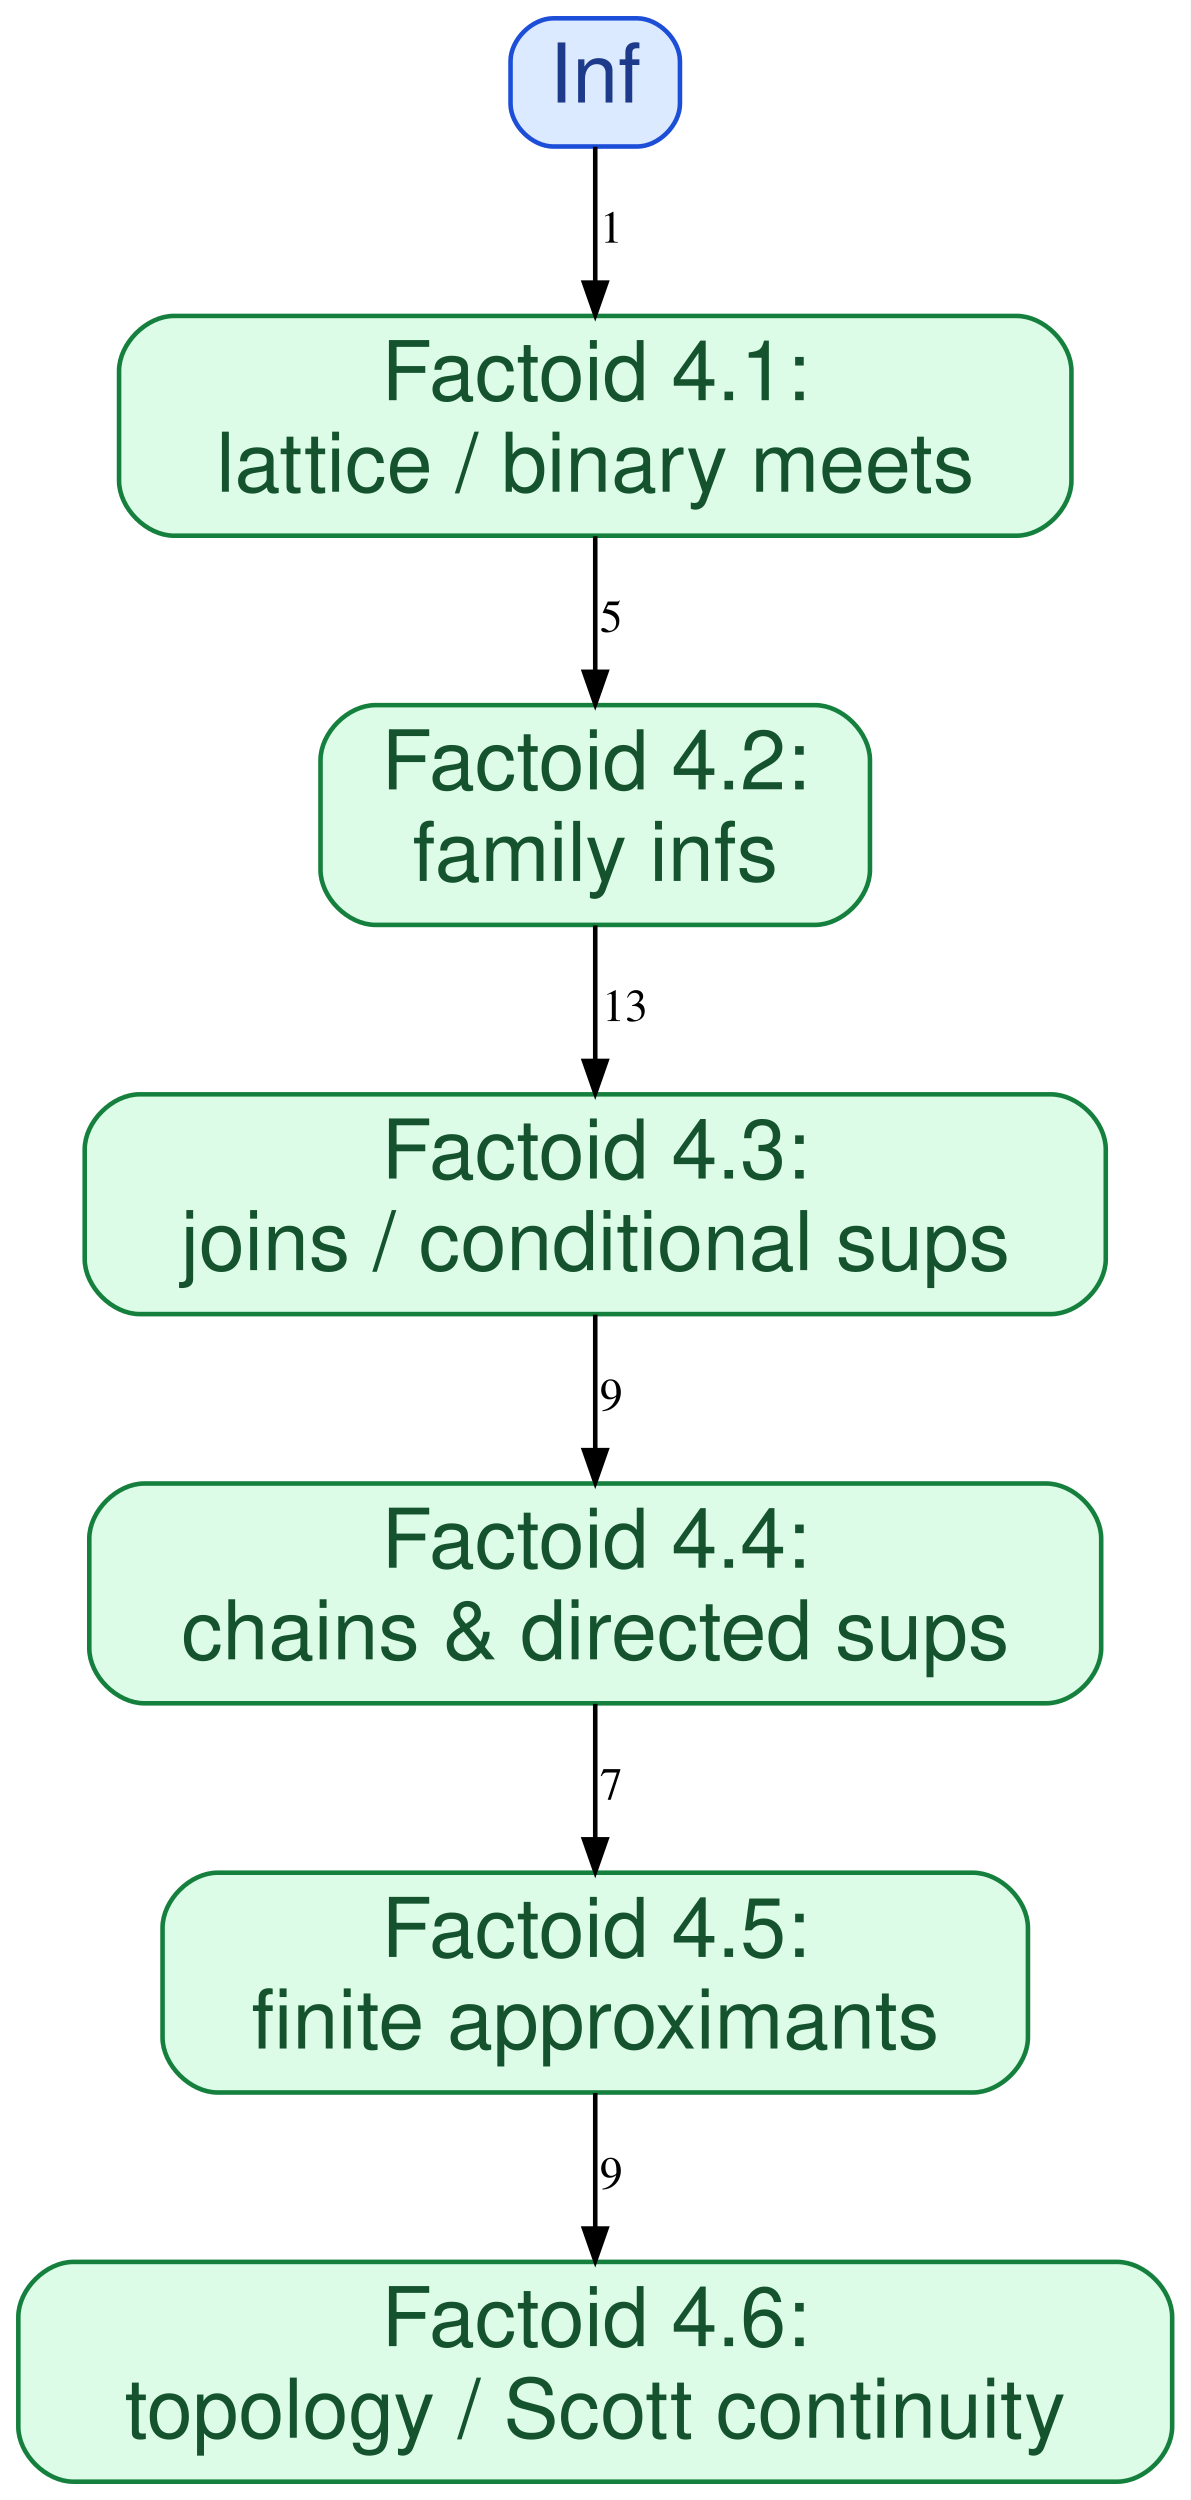
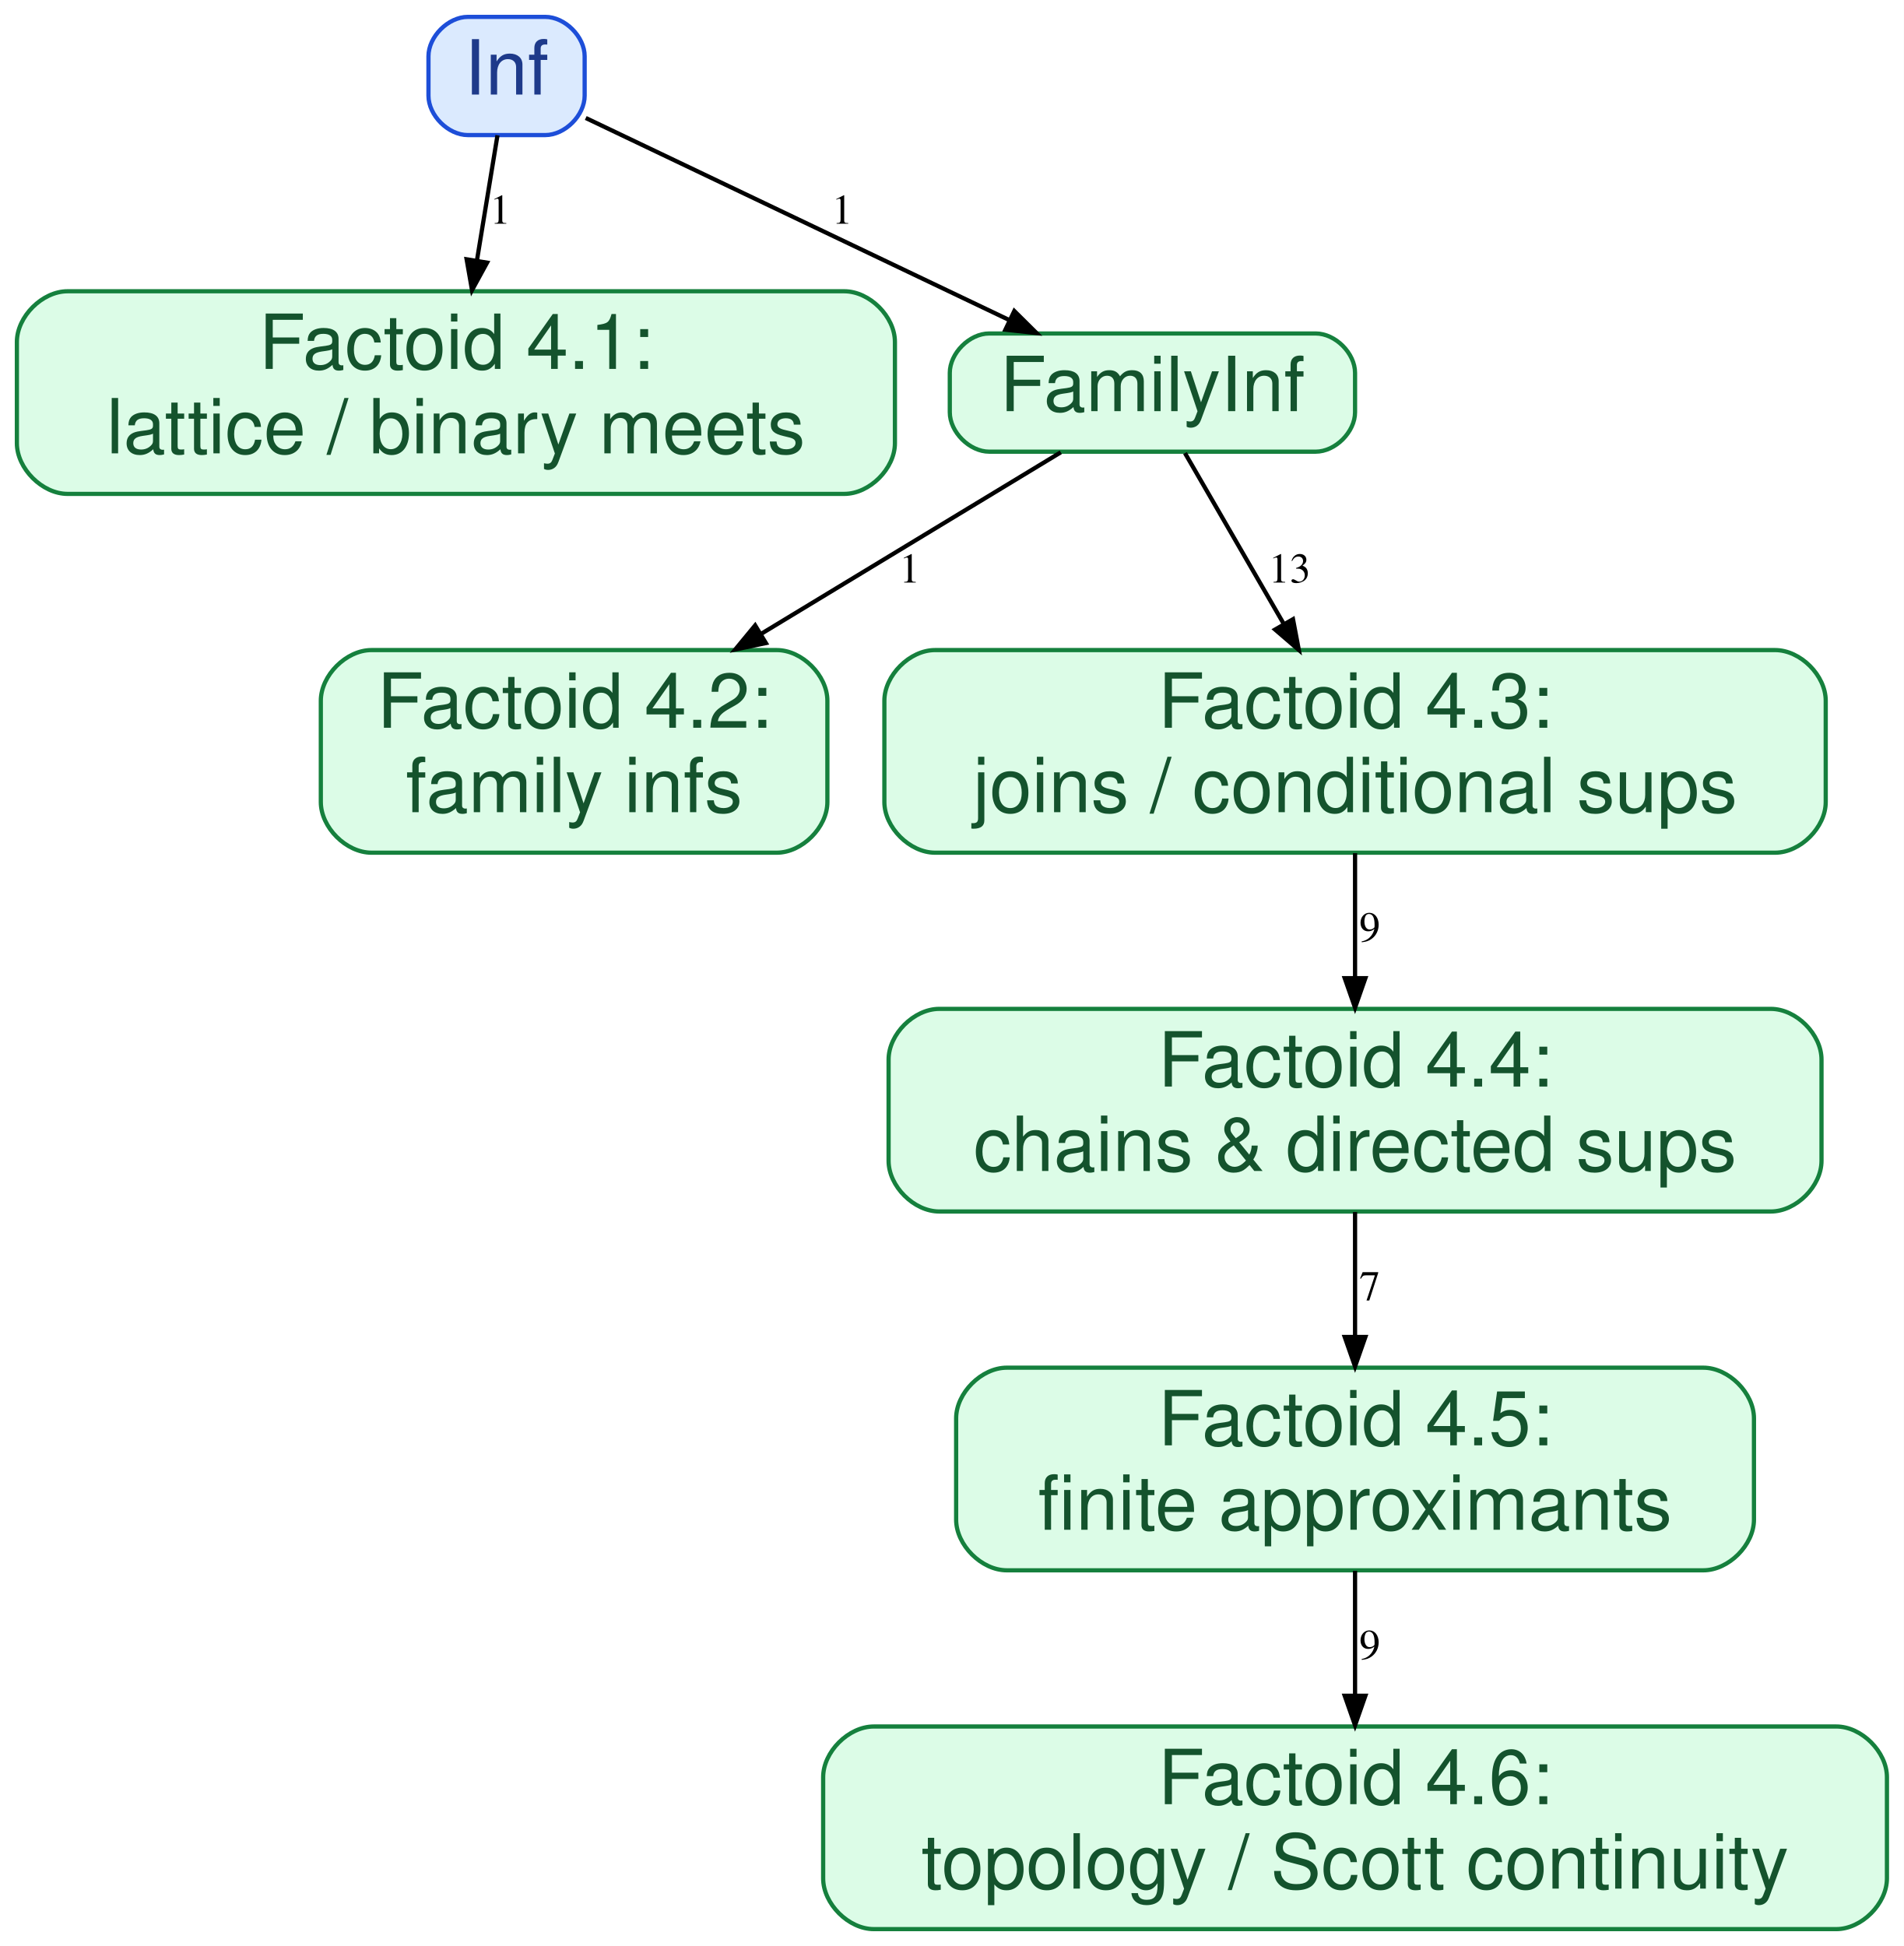
- <svg xmlns="http://www.w3.org/2000/svg" width="130pt" height="273pt" viewBox="0.00 0.00 260.00 546.00">
-   <g id="graph0" class="graph" transform="scale(1 1) rotate(0) translate(4 542)">
-     <polygon fill="white" stroke="transparent" points="-4,4 -4,-542 256,-542 256,4 -4,4" />
+ <svg xmlns="http://www.w3.org/2000/svg" width="225.5pt" height="230.5pt" viewBox="0.00 0.00 451.00 461.00">
+   <g id="graph0" class="graph" transform="scale(1 1) rotate(0) translate(4 457)">
+     <polygon fill="white" stroke="transparent" points="-4,4 -4,-457 447,-457 447,4 -4,4" />
    <g id="node1" class="node">
-       <path fill="#dbeafe" stroke="#1d4ed8" d="M135.17,-538C135.17,-538 116.83,-538 116.83,-538 112.17,-538 107.5,-533.33 107.5,-528.67 107.5,-528.67 107.5,-519.33 107.5,-519.33 107.5,-514.67 112.17,-510 116.83,-510 116.83,-510 135.17,-510 135.17,-510 139.83,-510 144.5,-514.67 144.5,-519.33 144.5,-519.33 144.5,-528.67 144.5,-528.67 144.5,-533.33 139.83,-538 135.17,-538" />
-       <text text-anchor="middle" x="126" y="-519.6" font-family="Helvetica,sans-Serif" font-size="18.00" fill="#1e3a8a">Inf</text>
+       <path fill="#dbeafe" stroke="#1d4ed8" d="M125.17,-453C125.17,-453 106.83,-453 106.83,-453 102.17,-453 97.5,-448.33 97.5,-443.67 97.5,-443.67 97.5,-434.33 97.5,-434.33 97.5,-429.67 102.17,-425 106.83,-425 106.83,-425 125.17,-425 125.17,-425 129.83,-425 134.5,-429.67 134.5,-434.33 134.5,-434.33 134.5,-443.67 134.5,-443.67 134.5,-448.33 129.83,-453 125.17,-453" />
+       <text text-anchor="middle" x="116" y="-434.6" font-family="Helvetica,sans-Serif" font-size="18.00" fill="#1e3a8a">Inf</text>
    </g>
    <g id="node2" class="node">
-       <path fill="#dcfce7" stroke="#15803d" d="M218,-473C218,-473 34,-473 34,-473 28,-473 22,-467 22,-461 22,-461 22,-437 22,-437 22,-431 28,-425 34,-425 34,-425 218,-425 218,-425 224,-425 230,-431 230,-437 230,-437 230,-461 230,-461 230,-467 224,-473 218,-473" />
-       <text text-anchor="middle" x="126" y="-454.6" font-family="Helvetica,sans-Serif" font-size="18.00" fill="#14532d">Factoid 4.1:</text>
-       <text text-anchor="middle" x="126" y="-434.6" font-family="Helvetica,sans-Serif" font-size="18.00" fill="#14532d">lattice / binary meets</text>
+       <path fill="#dcfce7" stroke="#15803d" d="M196,-388C196,-388 12,-388 12,-388 6,-388 0,-382 0,-376 0,-376 0,-352 0,-352 0,-346 6,-340 12,-340 12,-340 196,-340 196,-340 202,-340 208,-346 208,-352 208,-352 208,-376 208,-376 208,-382 202,-388 196,-388" />
+       <text text-anchor="middle" x="104" y="-369.6" font-family="Helvetica,sans-Serif" font-size="18.00" fill="#14532d">Factoid 4.1:</text>
+       <text text-anchor="middle" x="104" y="-349.6" font-family="Helvetica,sans-Serif" font-size="18.00" fill="#14532d">lattice / binary meets</text>
    </g>
    <g id="edge6" class="edge">
-       <path fill="none" stroke="black" d="M126,-509.95C126,-501.69 126,-490.64 126,-480.28" />
-       <polygon fill="black" stroke="black" points="128.45,-480.27 126,-473.27 123.55,-480.27 128.45,-480.27" />
-       <text text-anchor="middle" x="129.5" y="-489" font-family="Times,serif" font-size="10.00">1</text>
+       <path fill="none" stroke="black" d="M113.85,-424.95C112.5,-416.69 110.68,-405.64 108.98,-395.28" />
+       <polygon fill="black" stroke="black" points="111.38,-394.78 107.82,-388.27 106.54,-395.57 111.38,-394.78" />
+       <text text-anchor="middle" x="114.5" y="-404" font-family="Times,serif" font-size="10.00">1</text>
    </g>
    <g id="node3" class="node">
-       <path fill="#dcfce7" stroke="#15803d" d="M174,-388C174,-388 78,-388 78,-388 72,-388 66,-382 66,-376 66,-376 66,-352 66,-352 66,-346 72,-340 78,-340 78,-340 174,-340 174,-340 180,-340 186,-346 186,-352 186,-352 186,-376 186,-376 186,-382 180,-388 174,-388" />
-       <text text-anchor="middle" x="126" y="-369.6" font-family="Helvetica,sans-Serif" font-size="18.00" fill="#14532d">Factoid 4.2:</text>
-       <text text-anchor="middle" x="126" y="-349.6" font-family="Helvetica,sans-Serif" font-size="18.00" fill="#14532d">family infs</text>
+       <path fill="#dcfce7" stroke="#15803d" d="M307.67,-378C307.67,-378 230.33,-378 230.33,-378 225.67,-378 221,-373.33 221,-368.67 221,-368.67 221,-359.33 221,-359.33 221,-354.67 225.67,-350 230.33,-350 230.33,-350 307.67,-350 307.67,-350 312.33,-350 317,-354.67 317,-359.33 317,-359.33 317,-368.67 317,-368.67 317,-373.33 312.33,-378 307.67,-378" />
+       <text text-anchor="middle" x="269" y="-359.6" font-family="Helvetica,sans-Serif" font-size="18.00" fill="#14532d">FamilyInf</text>
+     </g>
+     <g id="edge7" class="edge">
+       <path fill="none" stroke="black" d="M134.76,-429.05C159.72,-417.14 204.27,-395.88 235.17,-381.14" />
+       <polygon fill="black" stroke="black" points="236.28,-383.32 241.55,-378.1 234.17,-378.9 236.28,-383.32" />
+       <text text-anchor="middle" x="195.5" y="-404" font-family="Times,serif" font-size="10.00">1</text>
+     </g>
+     <g id="node4" class="node">
+       <path fill="#dcfce7" stroke="#15803d" d="M180,-303C180,-303 84,-303 84,-303 78,-303 72,-297 72,-291 72,-291 72,-267 72,-267 72,-261 78,-255 84,-255 84,-255 180,-255 180,-255 186,-255 192,-261 192,-267 192,-267 192,-291 192,-291 192,-297 186,-303 180,-303" />
+       <text text-anchor="middle" x="132" y="-284.6" font-family="Helvetica,sans-Serif" font-size="18.00" fill="#14532d">Factoid 4.2:</text>
+       <text text-anchor="middle" x="132" y="-264.6" font-family="Helvetica,sans-Serif" font-size="18.00" fill="#14532d">family infs</text>
+     </g>
+     <g id="edge4" class="edge">
+       <path fill="none" stroke="black" d="M247.29,-349.85C228.31,-338.35 200.16,-321.29 176.42,-306.91" />
+       <polygon fill="black" stroke="black" points="177.43,-304.66 170.17,-303.13 174.89,-308.85 177.43,-304.66" />
+       <text text-anchor="middle" x="211.5" y="-319" font-family="Times,serif" font-size="10.00">1</text>
+     </g>
+     <g id="node5" class="node">
+       <path fill="#dcfce7" stroke="#15803d" d="M416.5,-303C416.5,-303 217.5,-303 217.5,-303 211.5,-303 205.5,-297 205.5,-291 205.5,-291 205.5,-267 205.5,-267 205.5,-261 211.5,-255 217.5,-255 217.5,-255 416.5,-255 416.5,-255 422.5,-255 428.5,-261 428.5,-267 428.5,-267 428.5,-291 428.5,-291 428.5,-297 422.5,-303 416.5,-303" />
+       <text text-anchor="middle" x="317" y="-284.6" font-family="Helvetica,sans-Serif" font-size="18.00" fill="#14532d">Factoid 4.3:</text>
+       <text text-anchor="middle" x="317" y="-264.6" font-family="Helvetica,sans-Serif" font-size="18.00" fill="#14532d">joins / conditional sups</text>
+     </g>
+     <g id="edge5" class="edge">
+       <path fill="none" stroke="black" d="M276.71,-349.66C283.01,-338.78 292.14,-322.99 300.11,-309.2" />
+       <polygon fill="black" stroke="black" points="302.3,-310.31 303.68,-303.03 298.06,-307.86 302.3,-310.31" />
+       <text text-anchor="middle" x="301.5" y="-319" font-family="Times,serif" font-size="10.00">13</text>
+     </g>
+     <g id="node6" class="node">
+       <path fill="#dcfce7" stroke="#15803d" d="M415.5,-218C415.5,-218 218.5,-218 218.5,-218 212.5,-218 206.5,-212 206.5,-206 206.5,-206 206.5,-182 206.5,-182 206.5,-176 212.5,-170 218.5,-170 218.5,-170 415.5,-170 415.5,-170 421.5,-170 427.5,-176 427.5,-182 427.5,-182 427.5,-206 427.5,-206 427.5,-212 421.5,-218 415.5,-218" />
+       <text text-anchor="middle" x="317" y="-199.6" font-family="Helvetica,sans-Serif" font-size="18.00" fill="#14532d">Factoid 4.4:</text>
+       <text text-anchor="middle" x="317" y="-179.6" font-family="Helvetica,sans-Serif" font-size="18.00" fill="#14532d">chains &amp; directed sups</text>
    </g>
    <g id="edge1" class="edge">
-       <path fill="none" stroke="black" d="M126,-424.88C126,-415.78 126,-405.21 126,-395.5" />
-       <polygon fill="black" stroke="black" points="128.45,-395.28 126,-388.28 123.55,-395.28 128.45,-395.28" />
-       <text text-anchor="middle" x="129.5" y="-404" font-family="Times,serif" font-size="10.00">5</text>
+       <path fill="none" stroke="black" d="M317,-254.88C317,-245.78 317,-235.21 317,-225.5" />
+       <polygon fill="black" stroke="black" points="319.45,-225.28 317,-218.28 314.55,-225.28 319.45,-225.28" />
+       <text text-anchor="middle" x="320.5" y="-234" font-family="Times,serif" font-size="10.00">9</text>
    </g>
-     <g id="node4" class="node">
-       <path fill="#dcfce7" stroke="#15803d" d="M225.5,-303C225.5,-303 26.5,-303 26.5,-303 20.5,-303 14.5,-297 14.5,-291 14.5,-291 14.5,-267 14.5,-267 14.5,-261 20.5,-255 26.5,-255 26.5,-255 225.5,-255 225.5,-255 231.5,-255 237.5,-261 237.5,-267 237.5,-267 237.5,-291 237.5,-291 237.5,-297 231.5,-303 225.5,-303" />
-       <text text-anchor="middle" x="126" y="-284.6" font-family="Helvetica,sans-Serif" font-size="18.00" fill="#14532d">Factoid 4.3:</text>
-       <text text-anchor="middle" x="126" y="-264.6" font-family="Helvetica,sans-Serif" font-size="18.00" fill="#14532d">joins / conditional sups</text>
+     <g id="node7" class="node">
+       <path fill="#dcfce7" stroke="#15803d" d="M399.5,-133C399.5,-133 234.5,-133 234.5,-133 228.5,-133 222.5,-127 222.5,-121 222.5,-121 222.5,-97 222.5,-97 222.5,-91 228.5,-85 234.5,-85 234.5,-85 399.5,-85 399.5,-85 405.5,-85 411.5,-91 411.5,-97 411.5,-97 411.5,-121 411.5,-121 411.5,-127 405.5,-133 399.5,-133" />
+       <text text-anchor="middle" x="317" y="-114.6" font-family="Helvetica,sans-Serif" font-size="18.00" fill="#14532d">Factoid 4.5:</text>
+       <text text-anchor="middle" x="317" y="-94.6" font-family="Helvetica,sans-Serif" font-size="18.00" fill="#14532d">finite approximants</text>
    </g>
    <g id="edge2" class="edge">
-       <path fill="none" stroke="black" d="M126,-339.88C126,-330.78 126,-320.21 126,-310.5" />
-       <polygon fill="black" stroke="black" points="128.45,-310.28 126,-303.28 123.55,-310.28 128.45,-310.28" />
-       <text text-anchor="middle" x="132.5" y="-319" font-family="Times,serif" font-size="10.00">13</text>
+       <path fill="none" stroke="black" d="M317,-169.88C317,-160.78 317,-150.21 317,-140.5" />
+       <polygon fill="black" stroke="black" points="319.45,-140.28 317,-133.28 314.55,-140.28 319.45,-140.28" />
+       <text text-anchor="middle" x="320.5" y="-149" font-family="Times,serif" font-size="10.00">7</text>
    </g>
-     <g id="node5" class="node">
-       <path fill="#dcfce7" stroke="#15803d" d="M224.5,-218C224.5,-218 27.5,-218 27.5,-218 21.5,-218 15.5,-212 15.5,-206 15.5,-206 15.5,-182 15.5,-182 15.5,-176 21.5,-170 27.5,-170 27.5,-170 224.5,-170 224.5,-170 230.5,-170 236.5,-176 236.5,-182 236.5,-182 236.5,-206 236.5,-206 236.5,-212 230.5,-218 224.5,-218" />
-       <text text-anchor="middle" x="126" y="-199.6" font-family="Helvetica,sans-Serif" font-size="18.00" fill="#14532d">Factoid 4.4:</text>
-       <text text-anchor="middle" x="126" y="-179.6" font-family="Helvetica,sans-Serif" font-size="18.00" fill="#14532d">chains &amp; directed sups</text>
+     <g id="node8" class="node">
+       <path fill="#dcfce7" stroke="#15803d" d="M431,-48C431,-48 203,-48 203,-48 197,-48 191,-42 191,-36 191,-36 191,-12 191,-12 191,-6 197,0 203,0 203,0 431,0 431,0 437,0 443,-6 443,-12 443,-12 443,-36 443,-36 443,-42 437,-48 431,-48" />
+       <text text-anchor="middle" x="317" y="-29.6" font-family="Helvetica,sans-Serif" font-size="18.00" fill="#14532d">Factoid 4.6:</text>
+       <text text-anchor="middle" x="317" y="-9.6" font-family="Helvetica,sans-Serif" font-size="18.00" fill="#14532d">topology / Scott continuity</text>
    </g>
    <g id="edge3" class="edge">
-       <path fill="none" stroke="black" d="M126,-254.88C126,-245.78 126,-235.21 126,-225.5" />
-       <polygon fill="black" stroke="black" points="128.45,-225.28 126,-218.28 123.55,-225.28 128.45,-225.28" />
-       <text text-anchor="middle" x="129.5" y="-234" font-family="Times,serif" font-size="10.00">9</text>
-     </g>
-     <g id="node6" class="node">
-       <path fill="#dcfce7" stroke="#15803d" d="M208.5,-133C208.5,-133 43.5,-133 43.5,-133 37.5,-133 31.5,-127 31.5,-121 31.5,-121 31.5,-97 31.5,-97 31.5,-91 37.5,-85 43.5,-85 43.5,-85 208.5,-85 208.5,-85 214.5,-85 220.5,-91 220.5,-97 220.5,-97 220.5,-121 220.5,-121 220.5,-127 214.5,-133 208.5,-133" />
-       <text text-anchor="middle" x="126" y="-114.6" font-family="Helvetica,sans-Serif" font-size="18.00" fill="#14532d">Factoid 4.5:</text>
-       <text text-anchor="middle" x="126" y="-94.6" font-family="Helvetica,sans-Serif" font-size="18.00" fill="#14532d">finite approximants</text>
-     </g>
-     <g id="edge4" class="edge">
-       <path fill="none" stroke="black" d="M126,-169.88C126,-160.78 126,-150.21 126,-140.5" />
-       <polygon fill="black" stroke="black" points="128.45,-140.28 126,-133.28 123.55,-140.28 128.45,-140.28" />
-       <text text-anchor="middle" x="129.5" y="-149" font-family="Times,serif" font-size="10.00">7</text>
-     </g>
-     <g id="node7" class="node">
-       <path fill="#dcfce7" stroke="#15803d" d="M240,-48C240,-48 12,-48 12,-48 6,-48 0,-42 0,-36 0,-36 0,-12 0,-12 0,-6 6,0 12,0 12,0 240,0 240,0 246,0 252,-6 252,-12 252,-12 252,-36 252,-36 252,-42 246,-48 240,-48" />
-       <text text-anchor="middle" x="126" y="-29.6" font-family="Helvetica,sans-Serif" font-size="18.00" fill="#14532d">Factoid 4.6:</text>
-       <text text-anchor="middle" x="126" y="-9.6" font-family="Helvetica,sans-Serif" font-size="18.00" fill="#14532d">topology / Scott continuity</text>
-     </g>
-     <g id="edge5" class="edge">
-       <path fill="none" stroke="black" d="M126,-84.88C126,-75.78 126,-65.21 126,-55.5" />
-       <polygon fill="black" stroke="black" points="128.45,-55.28 126,-48.28 123.55,-55.28 128.45,-55.28" />
-       <text text-anchor="middle" x="129.5" y="-64" font-family="Times,serif" font-size="10.00">9</text>
+       <path fill="none" stroke="black" d="M317,-84.88C317,-75.78 317,-65.21 317,-55.5" />
+       <polygon fill="black" stroke="black" points="319.45,-55.28 317,-48.28 314.55,-55.28 319.45,-55.28" />
+       <text text-anchor="middle" x="320.5" y="-64" font-family="Times,serif" font-size="10.00">9</text>
    </g>
  </g>
</svg>
